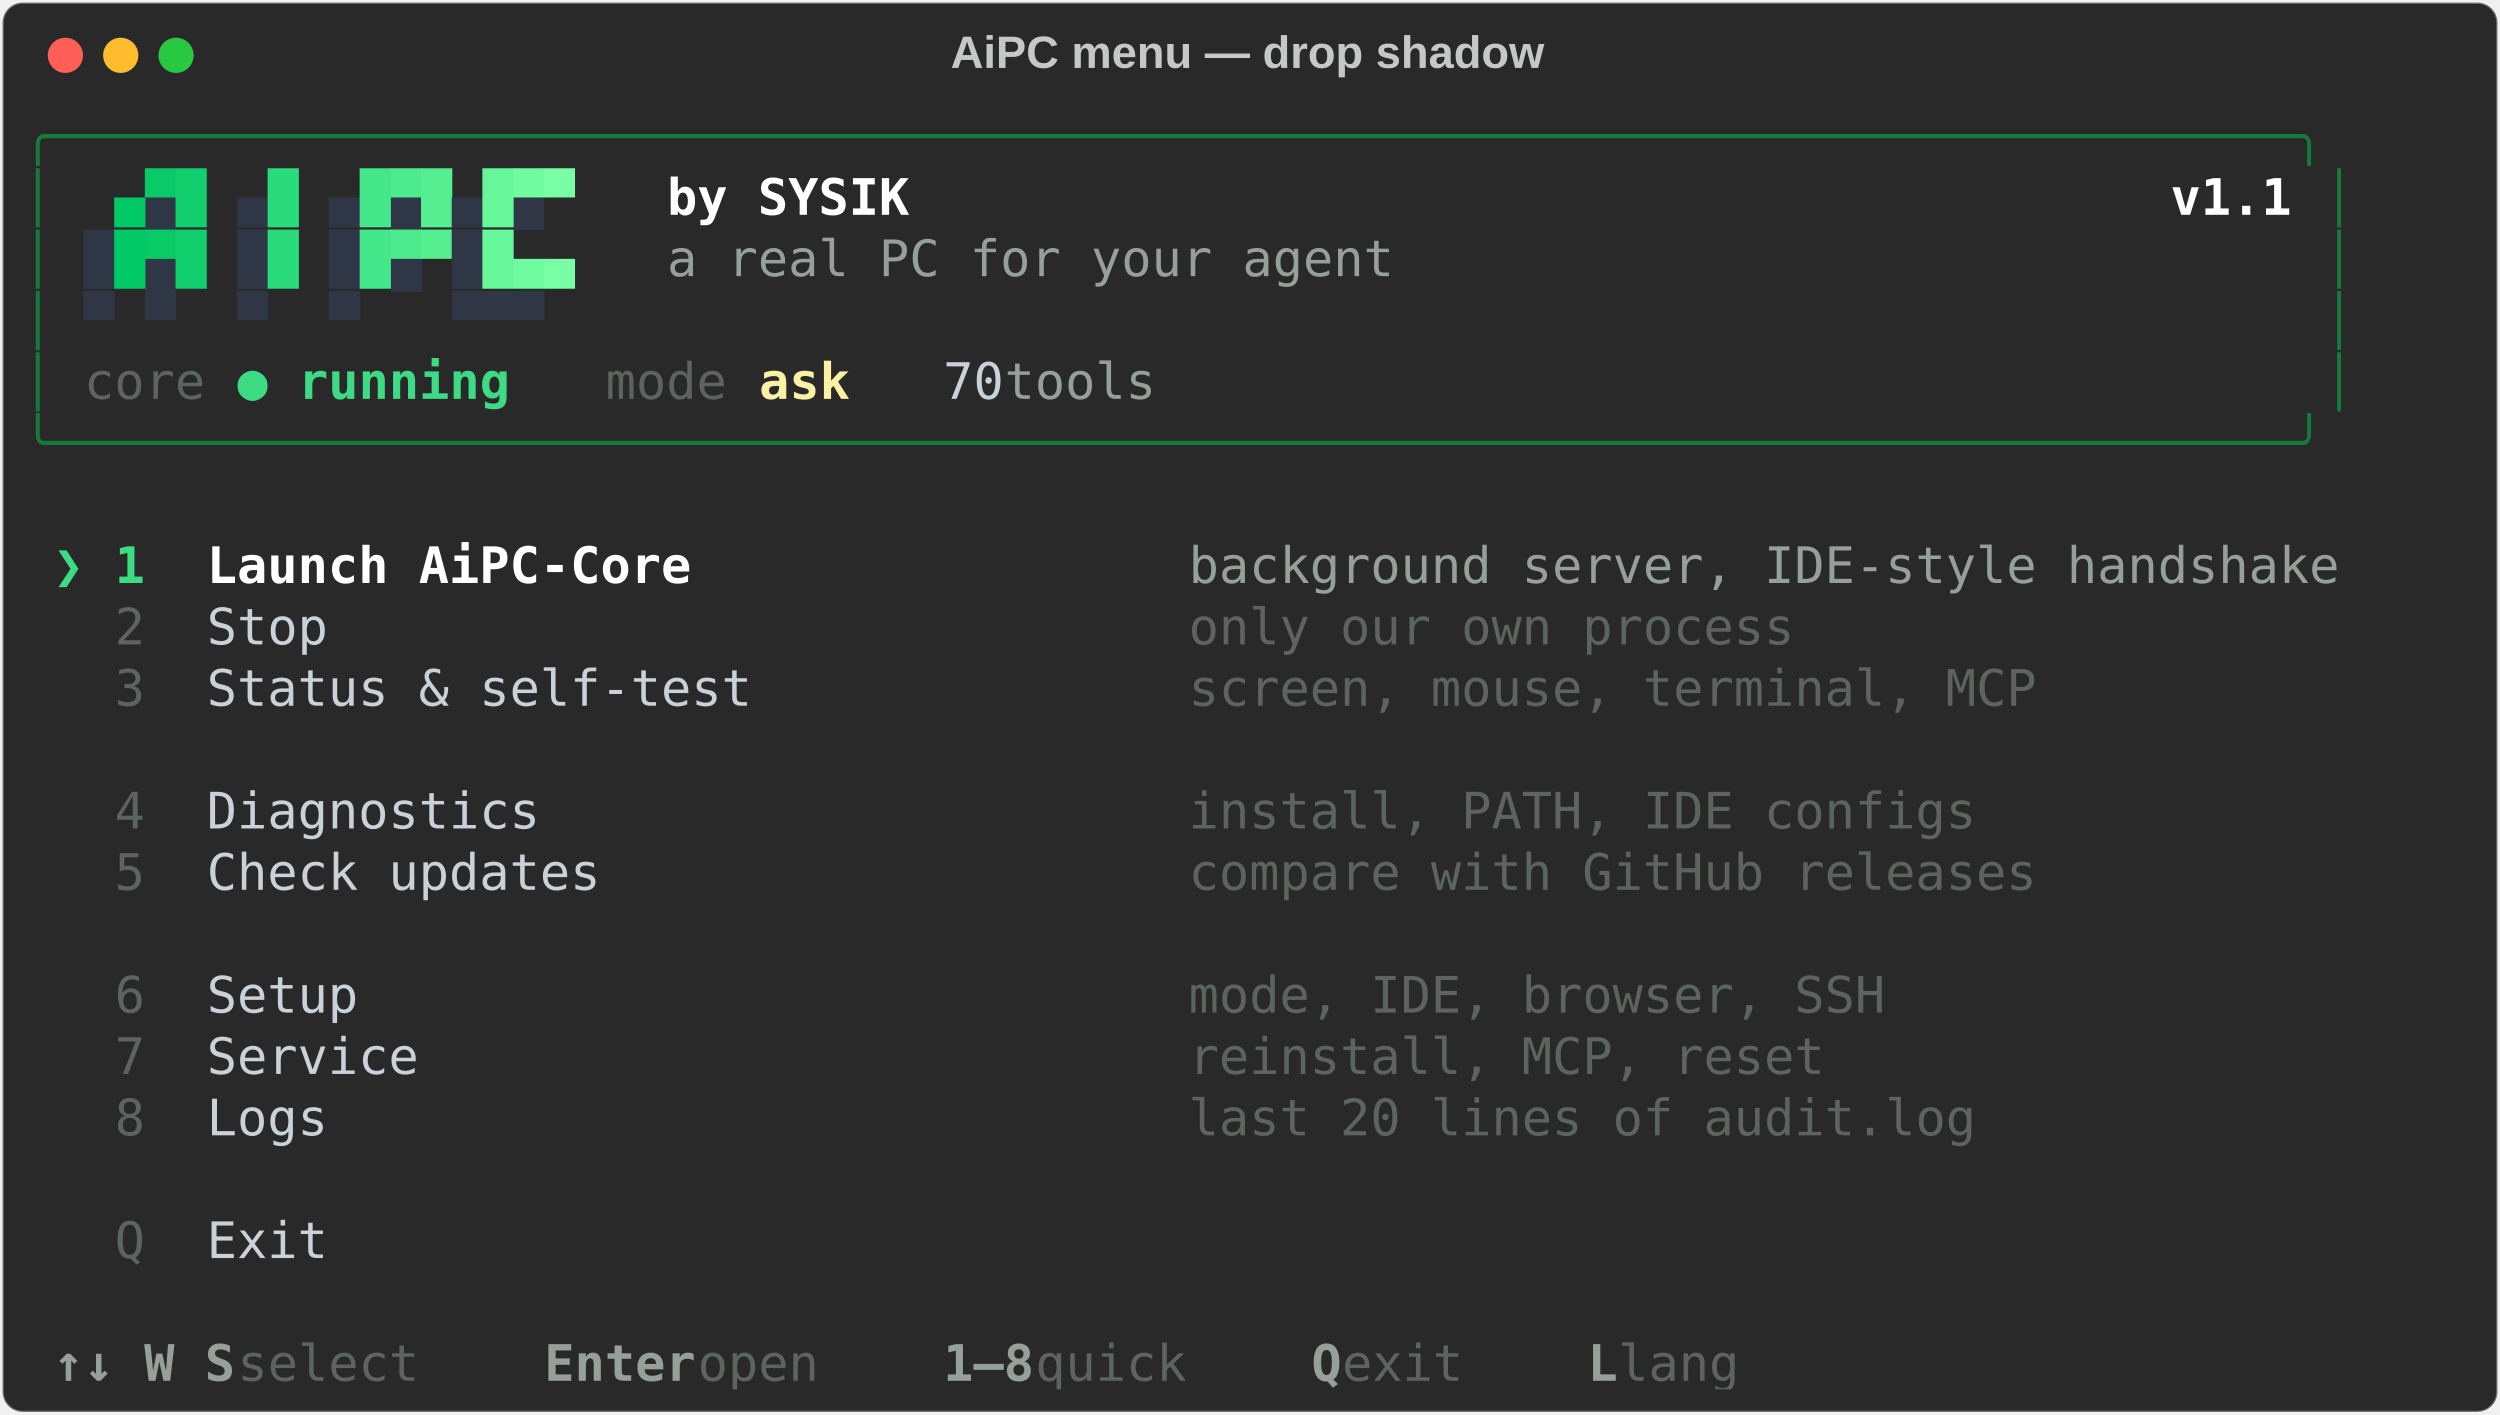
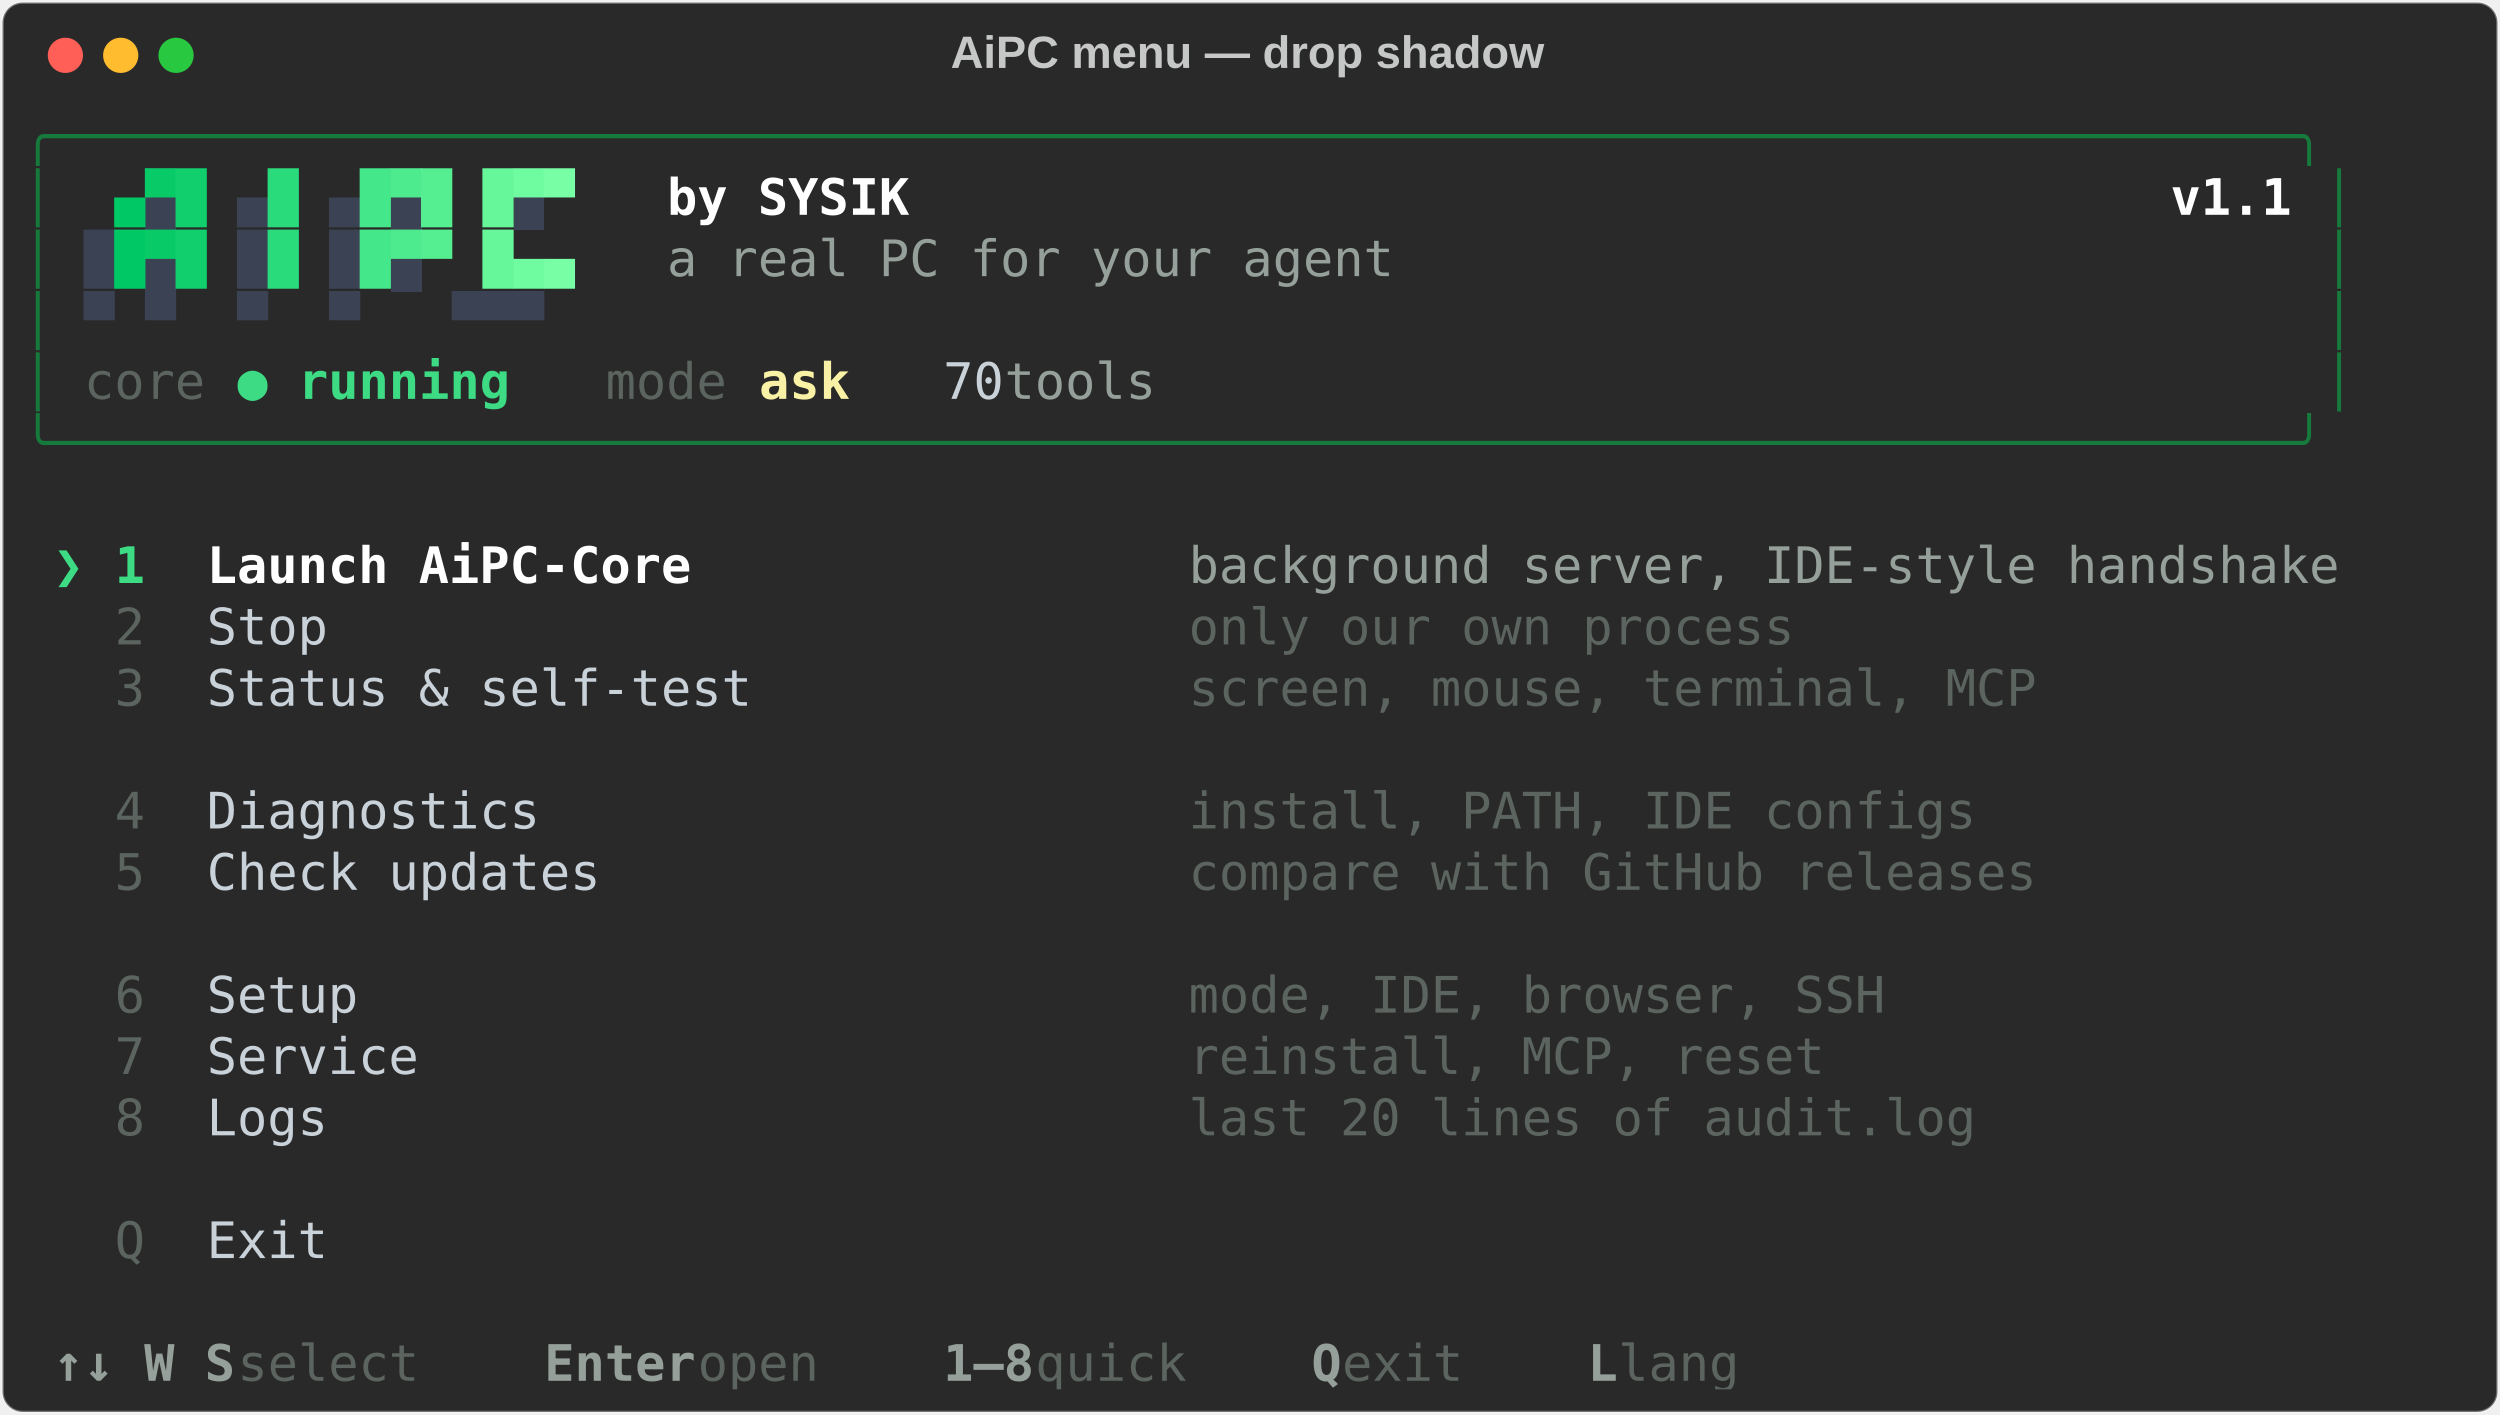
<svg xmlns="http://www.w3.org/2000/svg" class="rich-terminal" viewBox="0 0 994 562.4">
  <style>

    @font-face {
        font-family: "Fira Code";
        src: local("FiraCode-Regular"),
                url("https://cdnjs.cloudflare.com/ajax/libs/firacode/6.2.0/woff2/FiraCode-Regular.woff2") format("woff2"),
                url("https://cdnjs.cloudflare.com/ajax/libs/firacode/6.2.0/woff/FiraCode-Regular.woff") format("woff");
        font-style: normal;
        font-weight: 400;
    }
    @font-face {
        font-family: "Fira Code";
        src: local("FiraCode-Bold"),
                url("https://cdnjs.cloudflare.com/ajax/libs/firacode/6.2.0/woff2/FiraCode-Bold.woff2") format("woff2"),
                url("https://cdnjs.cloudflare.com/ajax/libs/firacode/6.2.0/woff/FiraCode-Bold.woff") format("woff");
        font-style: bold;
        font-weight: 700;
    }

-     .terminal-1777287614-matrix {
+     .terminal-1736311389-matrix {
        font-family: Fira Code, monospace;
        font-size: 20px;
        line-height: 24.4px;
        font-variant-east-asian: full-width;
    }

-     .terminal-1777287614-title {
+     .terminal-1736311389-title {
        font-size: 18px;
        font-weight: bold;
        font-family: arial;
    }

-     .terminal-1777287614-r1 { fill: #167a3c }
- .terminal-1777287614-r2 { fill: #c5c8c6 }
- .terminal-1777287614-r3 { fill: #00c864;font-weight: bold }
- .terminal-1777287614-r4 { fill: #08cb68;font-weight: bold }
- .terminal-1777287614-r5 { fill: #11cf6d;font-weight: bold }
- .terminal-1777287614-r6 { fill: #2f3645 }
- .terminal-1777287614-r7 { fill: #2adb7b;font-weight: bold }
- .terminal-1777287614-r8 { fill: #44e789;font-weight: bold }
- .terminal-1777287614-r9 { fill: #4deb8d;font-weight: bold }
- .terminal-1777287614-r10 { fill: #55ef92;font-weight: bold }
- .terminal-1777287614-r11 { fill: #66f79b;font-weight: bold }
- .terminal-1777287614-r12 { fill: #6ffba0;font-weight: bold }
- .terminal-1777287614-r13 { fill: #78ffa5;font-weight: bold }
- .terminal-1777287614-r14 { fill: #ffffff;font-weight: bold }
- .terminal-1777287614-r15 { fill: #96a09a }
- .terminal-1777287614-r16 { fill: #5b645f }
- .terminal-1777287614-r17 { fill: #3ddc84;font-weight: bold }
- .terminal-1777287614-r18 { fill: #f9f1a5;font-weight: bold }
- .terminal-1777287614-r19 { fill: #c9d1d9 }
- .terminal-1777287614-r20 { fill: #96a09a;font-weight: bold }
+     .terminal-1736311389-r1 { fill: #167a3c }
+ .terminal-1736311389-r2 { fill: #c5c8c6 }
+ .terminal-1736311389-r3 { fill: #00c864;font-weight: bold }
+ .terminal-1736311389-r4 { fill: #08cb68;font-weight: bold }
+ .terminal-1736311389-r5 { fill: #11cf6d;font-weight: bold }
+ .terminal-1736311389-r6 { fill: #3a4254 }
+ .terminal-1736311389-r7 { fill: #2adb7b;font-weight: bold }
+ .terminal-1736311389-r8 { fill: #44e789;font-weight: bold }
+ .terminal-1736311389-r9 { fill: #4deb8d;font-weight: bold }
+ .terminal-1736311389-r10 { fill: #55ef92;font-weight: bold }
+ .terminal-1736311389-r11 { fill: #66f79b;font-weight: bold }
+ .terminal-1736311389-r12 { fill: #6ffba0;font-weight: bold }
+ .terminal-1736311389-r13 { fill: #78ffa5;font-weight: bold }
+ .terminal-1736311389-r14 { fill: #ffffff;font-weight: bold }
+ .terminal-1736311389-r15 { fill: #96a09a }
+ .terminal-1736311389-r16 { fill: #5b645f }
+ .terminal-1736311389-r17 { fill: #3ddc84;font-weight: bold }
+ .terminal-1736311389-r18 { fill: #f9f1a5;font-weight: bold }
+ .terminal-1736311389-r19 { fill: #c9d1d9 }
+ .terminal-1736311389-r20 { fill: #96a09a;font-weight: bold }
    </style>
  <defs>
-     <clipPath id="terminal-1777287614-clip-terminal">
+     <clipPath id="terminal-1736311389-clip-terminal">
      <rect x="0" y="0" width="975.0" height="511.4" />
    </clipPath>
-     <clipPath id="terminal-1777287614-line-0">
+     <clipPath id="terminal-1736311389-line-0">
      <rect x="0" y="1.5" width="976" height="24.65" />
    </clipPath>
-     <clipPath id="terminal-1777287614-line-1">
+     <clipPath id="terminal-1736311389-line-1">
      <rect x="0" y="25.9" width="976" height="24.65" />
    </clipPath>
-     <clipPath id="terminal-1777287614-line-2">
+     <clipPath id="terminal-1736311389-line-2">
      <rect x="0" y="50.3" width="976" height="24.65" />
    </clipPath>
-     <clipPath id="terminal-1777287614-line-3">
+     <clipPath id="terminal-1736311389-line-3">
      <rect x="0" y="74.7" width="976" height="24.65" />
    </clipPath>
-     <clipPath id="terminal-1777287614-line-4">
+     <clipPath id="terminal-1736311389-line-4">
      <rect x="0" y="99.1" width="976" height="24.65" />
    </clipPath>
-     <clipPath id="terminal-1777287614-line-5">
+     <clipPath id="terminal-1736311389-line-5">
      <rect x="0" y="123.5" width="976" height="24.65" />
    </clipPath>
-     <clipPath id="terminal-1777287614-line-6">
+     <clipPath id="terminal-1736311389-line-6">
      <rect x="0" y="147.9" width="976" height="24.65" />
    </clipPath>
-     <clipPath id="terminal-1777287614-line-7">
+     <clipPath id="terminal-1736311389-line-7">
      <rect x="0" y="172.3" width="976" height="24.65" />
    </clipPath>
-     <clipPath id="terminal-1777287614-line-8">
+     <clipPath id="terminal-1736311389-line-8">
      <rect x="0" y="196.7" width="976" height="24.65" />
    </clipPath>
-     <clipPath id="terminal-1777287614-line-9">
+     <clipPath id="terminal-1736311389-line-9">
      <rect x="0" y="221.1" width="976" height="24.65" />
    </clipPath>
-     <clipPath id="terminal-1777287614-line-10">
+     <clipPath id="terminal-1736311389-line-10">
      <rect x="0" y="245.5" width="976" height="24.65" />
    </clipPath>
-     <clipPath id="terminal-1777287614-line-11">
+     <clipPath id="terminal-1736311389-line-11">
      <rect x="0" y="269.9" width="976" height="24.65" />
    </clipPath>
-     <clipPath id="terminal-1777287614-line-12">
+     <clipPath id="terminal-1736311389-line-12">
      <rect x="0" y="294.3" width="976" height="24.65" />
    </clipPath>
-     <clipPath id="terminal-1777287614-line-13">
+     <clipPath id="terminal-1736311389-line-13">
      <rect x="0" y="318.7" width="976" height="24.65" />
    </clipPath>
-     <clipPath id="terminal-1777287614-line-14">
+     <clipPath id="terminal-1736311389-line-14">
      <rect x="0" y="343.1" width="976" height="24.65" />
    </clipPath>
-     <clipPath id="terminal-1777287614-line-15">
+     <clipPath id="terminal-1736311389-line-15">
      <rect x="0" y="367.5" width="976" height="24.65" />
    </clipPath>
-     <clipPath id="terminal-1777287614-line-16">
+     <clipPath id="terminal-1736311389-line-16">
      <rect x="0" y="391.9" width="976" height="24.65" />
    </clipPath>
-     <clipPath id="terminal-1777287614-line-17">
+     <clipPath id="terminal-1736311389-line-17">
      <rect x="0" y="416.3" width="976" height="24.65" />
    </clipPath>
-     <clipPath id="terminal-1777287614-line-18">
+     <clipPath id="terminal-1736311389-line-18">
      <rect x="0" y="440.7" width="976" height="24.65" />
    </clipPath>
-     <clipPath id="terminal-1777287614-line-19">
+     <clipPath id="terminal-1736311389-line-19">
      <rect x="0" y="465.1" width="976" height="24.65" />
    </clipPath>
  </defs>
  <rect fill="#292929" stroke="rgba(255,255,255,0.35)" stroke-width="1" x="1" y="1" width="992" height="560.4" rx="8" />
-   <text class="terminal-1777287614-title" fill="#c5c8c6" text-anchor="middle" x="496" y="27">AiPC menu — drop shadow</text>
+   <text class="terminal-1736311389-title" fill="#c5c8c6" text-anchor="middle" x="496" y="27">AiPC menu — drop shadow</text>
  <g transform="translate(26,22)">
    <circle cx="0" cy="0" r="7" fill="#ff5f57" />
    <circle cx="22" cy="0" r="7" fill="#febc2e" />
    <circle cx="44" cy="0" r="7" fill="#28c840" />
  </g>
-   <g transform="translate(9, 41)" clip-path="url(#terminal-1777287614-clip-terminal)">
-     <rect fill="#2f3645" x="48.8" y="25.9" width="12.2" height="24.65" shape-rendering="crispEdges" />
-     <rect fill="#2f3645" x="146.4" y="25.9" width="12.2" height="24.65" shape-rendering="crispEdges" />
-     <rect fill="#2f3645" x="195.2" y="25.9" width="12.2" height="24.65" shape-rendering="crispEdges" />
-     <rect fill="#2f3645" x="48.8" y="50.3" width="12.2" height="24.65" shape-rendering="crispEdges" />
-     <rect fill="#2f3645" x="146.4" y="50.3" width="12.2" height="24.65" shape-rendering="crispEdges" />
-     <g class="terminal-1777287614-matrix">
-       <text class="terminal-1777287614-r1" x="0" y="20" textLength="927.2" clip-path="url(#terminal-1777287614-line-0)">╭──────────────────────────────────────────────────────────────────────────╮</text>
-       <text class="terminal-1777287614-r2" x="976" y="20" textLength="12.2" clip-path="url(#terminal-1777287614-line-0)">
- </text>
-       <text class="terminal-1777287614-r1" x="0" y="44.4" textLength="12.2" clip-path="url(#terminal-1777287614-line-1)">│</text>
-       <text class="terminal-1777287614-r3" x="36.6" y="44.4" textLength="12.2" clip-path="url(#terminal-1777287614-line-1)">▄</text>
-       <text class="terminal-1777287614-r4" x="48.8" y="44.4" textLength="12.2" clip-path="url(#terminal-1777287614-line-1)">▀</text>
-       <text class="terminal-1777287614-r5" x="61" y="44.4" textLength="12.2" clip-path="url(#terminal-1777287614-line-1)">█</text>
-       <text class="terminal-1777287614-r6" x="85.4" y="44.4" textLength="12.2" clip-path="url(#terminal-1777287614-line-1)">▄</text>
-       <text class="terminal-1777287614-r7" x="97.6" y="44.4" textLength="12.2" clip-path="url(#terminal-1777287614-line-1)">█</text>
-       <text class="terminal-1777287614-r6" x="122" y="44.4" textLength="12.2" clip-path="url(#terminal-1777287614-line-1)">▄</text>
-       <text class="terminal-1777287614-r8" x="134.2" y="44.4" textLength="12.2" clip-path="url(#terminal-1777287614-line-1)">█</text>
-       <text class="terminal-1777287614-r9" x="146.4" y="44.4" textLength="12.2" clip-path="url(#terminal-1777287614-line-1)">▀</text>
-       <text class="terminal-1777287614-r10" x="158.6" y="44.4" textLength="12.2" clip-path="url(#terminal-1777287614-line-1)">█</text>
-       <text class="terminal-1777287614-r6" x="170.8" y="44.4" textLength="12.2" clip-path="url(#terminal-1777287614-line-1)">▄</text>
-       <text class="terminal-1777287614-r11" x="183" y="44.4" textLength="12.2" clip-path="url(#terminal-1777287614-line-1)">█</text>
-       <text class="terminal-1777287614-r12" x="195.2" y="44.4" textLength="12.2" clip-path="url(#terminal-1777287614-line-1)">▀</text>
-       <text class="terminal-1777287614-r13" x="207.4" y="44.4" textLength="12.2" clip-path="url(#terminal-1777287614-line-1)">▀</text>
-       <text class="terminal-1777287614-r14" x="256.2" y="44.4" textLength="97.6" clip-path="url(#terminal-1777287614-line-1)">by SYSIK</text>
-       <text class="terminal-1777287614-r14" x="854" y="44.4" textLength="48.8" clip-path="url(#terminal-1777287614-line-1)">v1.1</text>
-       <text class="terminal-1777287614-r1" x="915" y="44.4" textLength="12.2" clip-path="url(#terminal-1777287614-line-1)">│</text>
-       <text class="terminal-1777287614-r2" x="976" y="44.4" textLength="12.2" clip-path="url(#terminal-1777287614-line-1)">
- </text>
-       <text class="terminal-1777287614-r1" x="0" y="68.8" textLength="12.2" clip-path="url(#terminal-1777287614-line-2)">│</text>
-       <text class="terminal-1777287614-r6" x="24.4" y="68.8" textLength="12.2" clip-path="url(#terminal-1777287614-line-2)">█</text>
-       <text class="terminal-1777287614-r3" x="36.6" y="68.8" textLength="12.2" clip-path="url(#terminal-1777287614-line-2)">█</text>
-       <text class="terminal-1777287614-r4" x="48.8" y="68.8" textLength="12.2" clip-path="url(#terminal-1777287614-line-2)">▀</text>
-       <text class="terminal-1777287614-r5" x="61" y="68.8" textLength="12.2" clip-path="url(#terminal-1777287614-line-2)">█</text>
-       <text class="terminal-1777287614-r6" x="85.4" y="68.8" textLength="12.2" clip-path="url(#terminal-1777287614-line-2)">█</text>
-       <text class="terminal-1777287614-r7" x="97.6" y="68.8" textLength="12.2" clip-path="url(#terminal-1777287614-line-2)">█</text>
-       <text class="terminal-1777287614-r6" x="122" y="68.8" textLength="12.2" clip-path="url(#terminal-1777287614-line-2)">█</text>
-       <text class="terminal-1777287614-r8" x="134.2" y="68.8" textLength="12.2" clip-path="url(#terminal-1777287614-line-2)">█</text>
-       <text class="terminal-1777287614-r9" x="146.4" y="68.8" textLength="12.2" clip-path="url(#terminal-1777287614-line-2)">▀</text>
-       <text class="terminal-1777287614-r10" x="158.6" y="68.8" textLength="12.2" clip-path="url(#terminal-1777287614-line-2)">▀</text>
-       <text class="terminal-1777287614-r6" x="170.8" y="68.8" textLength="12.2" clip-path="url(#terminal-1777287614-line-2)">█</text>
-       <text class="terminal-1777287614-r11" x="183" y="68.8" textLength="12.2" clip-path="url(#terminal-1777287614-line-2)">█</text>
-       <text class="terminal-1777287614-r12" x="195.2" y="68.8" textLength="12.2" clip-path="url(#terminal-1777287614-line-2)">▄</text>
-       <text class="terminal-1777287614-r13" x="207.4" y="68.8" textLength="12.2" clip-path="url(#terminal-1777287614-line-2)">▄</text>
-       <text class="terminal-1777287614-r15" x="256.2" y="68.8" textLength="292.8" clip-path="url(#terminal-1777287614-line-2)">a real PC for your agent</text>
-       <text class="terminal-1777287614-r1" x="915" y="68.8" textLength="12.2" clip-path="url(#terminal-1777287614-line-2)">│</text>
-       <text class="terminal-1777287614-r2" x="976" y="68.8" textLength="12.2" clip-path="url(#terminal-1777287614-line-2)">
- </text>
-       <text class="terminal-1777287614-r1" x="0" y="93.2" textLength="12.2" clip-path="url(#terminal-1777287614-line-3)">│</text>
-       <text class="terminal-1777287614-r6" x="24.4" y="93.2" textLength="12.2" clip-path="url(#terminal-1777287614-line-3)">▀</text>
-       <text class="terminal-1777287614-r6" x="48.8" y="93.2" textLength="12.2" clip-path="url(#terminal-1777287614-line-3)">▀</text>
-       <text class="terminal-1777287614-r6" x="85.4" y="93.2" textLength="12.2" clip-path="url(#terminal-1777287614-line-3)">▀</text>
-       <text class="terminal-1777287614-r6" x="122" y="93.2" textLength="12.2" clip-path="url(#terminal-1777287614-line-3)">▀</text>
-       <text class="terminal-1777287614-r6" x="170.8" y="93.2" textLength="12.2" clip-path="url(#terminal-1777287614-line-3)">▀</text>
-       <text class="terminal-1777287614-r6" x="183" y="93.2" textLength="12.2" clip-path="url(#terminal-1777287614-line-3)">▀</text>
-       <text class="terminal-1777287614-r6" x="195.2" y="93.2" textLength="12.2" clip-path="url(#terminal-1777287614-line-3)">▀</text>
-       <text class="terminal-1777287614-r1" x="915" y="93.2" textLength="12.2" clip-path="url(#terminal-1777287614-line-3)">│</text>
-       <text class="terminal-1777287614-r2" x="976" y="93.2" textLength="12.2" clip-path="url(#terminal-1777287614-line-3)">
- </text>
-       <text class="terminal-1777287614-r1" x="0" y="117.6" textLength="12.2" clip-path="url(#terminal-1777287614-line-4)">│</text>
-       <text class="terminal-1777287614-r16" x="24.4" y="117.6" textLength="61" clip-path="url(#terminal-1777287614-line-4)">core </text>
-       <text class="terminal-1777287614-r17" x="85.4" y="117.6" textLength="109.8" clip-path="url(#terminal-1777287614-line-4)">● running</text>
-       <text class="terminal-1777287614-r16" x="231.8" y="117.6" textLength="48.8" clip-path="url(#terminal-1777287614-line-4)">mode</text>
-       <text class="terminal-1777287614-r18" x="292.8" y="117.6" textLength="36.6" clip-path="url(#terminal-1777287614-line-4)">ask</text>
-       <text class="terminal-1777287614-r19" x="366" y="117.6" textLength="24.4" clip-path="url(#terminal-1777287614-line-4)">70</text>
-       <text class="terminal-1777287614-r15" x="390.4" y="117.6" textLength="73.2" clip-path="url(#terminal-1777287614-line-4)"> tools</text>
-       <text class="terminal-1777287614-r1" x="915" y="117.6" textLength="12.2" clip-path="url(#terminal-1777287614-line-4)">│</text>
-       <text class="terminal-1777287614-r2" x="976" y="117.6" textLength="12.2" clip-path="url(#terminal-1777287614-line-4)">
- </text>
-       <text class="terminal-1777287614-r1" x="0" y="142" textLength="927.2" clip-path="url(#terminal-1777287614-line-5)">╰──────────────────────────────────────────────────────────────────────────╯</text>
-       <text class="terminal-1777287614-r2" x="976" y="142" textLength="12.2" clip-path="url(#terminal-1777287614-line-5)">
- </text>
-       <text class="terminal-1777287614-r2" x="976" y="166.4" textLength="12.2" clip-path="url(#terminal-1777287614-line-6)">
- </text>
-       <text class="terminal-1777287614-r17" x="12.2" y="190.8" textLength="12.2" clip-path="url(#terminal-1777287614-line-7)">❯</text>
-       <text class="terminal-1777287614-r17" x="36.6" y="190.8" textLength="12.2" clip-path="url(#terminal-1777287614-line-7)">1</text>
-       <text class="terminal-1777287614-r14" x="73.2" y="190.8" textLength="390.4" clip-path="url(#terminal-1777287614-line-7)">Launch AiPC-Core                </text>
-       <text class="terminal-1777287614-r15" x="463.6" y="190.8" textLength="463.6" clip-path="url(#terminal-1777287614-line-7)">background server, IDE-style handshake</text>
-       <text class="terminal-1777287614-r2" x="976" y="190.8" textLength="12.2" clip-path="url(#terminal-1777287614-line-7)">
- </text>
-       <text class="terminal-1777287614-r16" x="36.6" y="215.2" textLength="12.2" clip-path="url(#terminal-1777287614-line-8)">2</text>
-       <text class="terminal-1777287614-r19" x="73.2" y="215.2" textLength="390.4" clip-path="url(#terminal-1777287614-line-8)">Stop                            </text>
-       <text class="terminal-1777287614-r16" x="463.6" y="215.2" textLength="244" clip-path="url(#terminal-1777287614-line-8)">only our own process</text>
-       <text class="terminal-1777287614-r2" x="976" y="215.2" textLength="12.2" clip-path="url(#terminal-1777287614-line-8)">
- </text>
-       <text class="terminal-1777287614-r16" x="36.6" y="239.6" textLength="12.2" clip-path="url(#terminal-1777287614-line-9)">3</text>
-       <text class="terminal-1777287614-r19" x="73.2" y="239.6" textLength="390.4" clip-path="url(#terminal-1777287614-line-9)">Status &amp; self-test              </text>
-       <text class="terminal-1777287614-r16" x="463.6" y="239.6" textLength="341.6" clip-path="url(#terminal-1777287614-line-9)">screen, mouse, terminal, MCP</text>
-       <text class="terminal-1777287614-r2" x="976" y="239.6" textLength="12.2" clip-path="url(#terminal-1777287614-line-9)">
- </text>
-       <text class="terminal-1777287614-r2" x="976" y="264" textLength="12.2" clip-path="url(#terminal-1777287614-line-10)">
- </text>
-       <text class="terminal-1777287614-r16" x="36.6" y="288.4" textLength="12.2" clip-path="url(#terminal-1777287614-line-11)">4</text>
-       <text class="terminal-1777287614-r19" x="73.2" y="288.4" textLength="390.4" clip-path="url(#terminal-1777287614-line-11)">Diagnostics                     </text>
-       <text class="terminal-1777287614-r16" x="463.6" y="288.4" textLength="317.2" clip-path="url(#terminal-1777287614-line-11)">install, PATH, IDE configs</text>
-       <text class="terminal-1777287614-r2" x="976" y="288.4" textLength="12.2" clip-path="url(#terminal-1777287614-line-11)">
- </text>
-       <text class="terminal-1777287614-r16" x="36.6" y="312.8" textLength="12.2" clip-path="url(#terminal-1777287614-line-12)">5</text>
-       <text class="terminal-1777287614-r19" x="73.2" y="312.8" textLength="390.4" clip-path="url(#terminal-1777287614-line-12)">Check updates                   </text>
-       <text class="terminal-1777287614-r16" x="463.6" y="312.8" textLength="341.6" clip-path="url(#terminal-1777287614-line-12)">compare with GitHub releases</text>
-       <text class="terminal-1777287614-r2" x="976" y="312.8" textLength="12.2" clip-path="url(#terminal-1777287614-line-12)">
- </text>
-       <text class="terminal-1777287614-r2" x="976" y="337.2" textLength="12.2" clip-path="url(#terminal-1777287614-line-13)">
- </text>
-       <text class="terminal-1777287614-r16" x="36.6" y="361.6" textLength="12.2" clip-path="url(#terminal-1777287614-line-14)">6</text>
-       <text class="terminal-1777287614-r19" x="73.2" y="361.6" textLength="390.4" clip-path="url(#terminal-1777287614-line-14)">Setup                           </text>
-       <text class="terminal-1777287614-r16" x="463.6" y="361.6" textLength="280.6" clip-path="url(#terminal-1777287614-line-14)">mode, IDE, browser, SSH</text>
-       <text class="terminal-1777287614-r2" x="976" y="361.6" textLength="12.2" clip-path="url(#terminal-1777287614-line-14)">
- </text>
-       <text class="terminal-1777287614-r16" x="36.6" y="386" textLength="12.2" clip-path="url(#terminal-1777287614-line-15)">7</text>
-       <text class="terminal-1777287614-r19" x="73.2" y="386" textLength="390.4" clip-path="url(#terminal-1777287614-line-15)">Service                         </text>
-       <text class="terminal-1777287614-r16" x="463.6" y="386" textLength="256.2" clip-path="url(#terminal-1777287614-line-15)">reinstall, MCP, reset</text>
-       <text class="terminal-1777287614-r2" x="976" y="386" textLength="12.2" clip-path="url(#terminal-1777287614-line-15)">
- </text>
-       <text class="terminal-1777287614-r16" x="36.6" y="410.4" textLength="12.2" clip-path="url(#terminal-1777287614-line-16)">8</text>
-       <text class="terminal-1777287614-r19" x="73.2" y="410.4" textLength="390.4" clip-path="url(#terminal-1777287614-line-16)">Logs                            </text>
-       <text class="terminal-1777287614-r16" x="463.6" y="410.4" textLength="317.2" clip-path="url(#terminal-1777287614-line-16)">last 20 lines of audit.log</text>
-       <text class="terminal-1777287614-r2" x="976" y="410.4" textLength="12.2" clip-path="url(#terminal-1777287614-line-16)">
- </text>
-       <text class="terminal-1777287614-r2" x="976" y="434.8" textLength="12.2" clip-path="url(#terminal-1777287614-line-17)">
- </text>
-       <text class="terminal-1777287614-r16" x="36.6" y="459.2" textLength="12.2" clip-path="url(#terminal-1777287614-line-18)">Q</text>
-       <text class="terminal-1777287614-r19" x="73.2" y="459.2" textLength="48.8" clip-path="url(#terminal-1777287614-line-18)">Exit</text>
-       <text class="terminal-1777287614-r2" x="976" y="459.2" textLength="12.2" clip-path="url(#terminal-1777287614-line-18)">
- </text>
-       <text class="terminal-1777287614-r2" x="976" y="483.6" textLength="12.2" clip-path="url(#terminal-1777287614-line-19)">
- </text>
-       <text class="terminal-1777287614-r20" x="12.2" y="508" textLength="73.2" clip-path="url(#terminal-1777287614-line-20)">↑↓ W S</text>
-       <text class="terminal-1777287614-r16" x="85.4" y="508" textLength="85.4" clip-path="url(#terminal-1777287614-line-20)"> select</text>
-       <text class="terminal-1777287614-r20" x="207.4" y="508" textLength="61" clip-path="url(#terminal-1777287614-line-20)">Enter</text>
-       <text class="terminal-1777287614-r16" x="268.4" y="508" textLength="61" clip-path="url(#terminal-1777287614-line-20)"> open</text>
-       <text class="terminal-1777287614-r20" x="366" y="508" textLength="36.6" clip-path="url(#terminal-1777287614-line-20)">1–8</text>
-       <text class="terminal-1777287614-r16" x="402.6" y="508" textLength="73.2" clip-path="url(#terminal-1777287614-line-20)"> quick</text>
-       <text class="terminal-1777287614-r20" x="512.4" y="508" textLength="12.2" clip-path="url(#terminal-1777287614-line-20)">Q</text>
-       <text class="terminal-1777287614-r16" x="524.6" y="508" textLength="61" clip-path="url(#terminal-1777287614-line-20)"> exit</text>
-       <text class="terminal-1777287614-r20" x="622.2" y="508" textLength="12.2" clip-path="url(#terminal-1777287614-line-20)">L</text>
-       <text class="terminal-1777287614-r16" x="634.4" y="508" textLength="61" clip-path="url(#terminal-1777287614-line-20)"> lang</text>
-       <text class="terminal-1777287614-r2" x="976" y="508" textLength="12.2" clip-path="url(#terminal-1777287614-line-20)">
+   <g transform="translate(9, 41)" clip-path="url(#terminal-1736311389-clip-terminal)">
+     <rect fill="#3a4254" x="48.8" y="25.9" width="12.2" height="24.65" shape-rendering="crispEdges" />
+     <rect fill="#3a4254" x="146.4" y="25.9" width="12.2" height="24.65" shape-rendering="crispEdges" />
+     <rect fill="#3a4254" x="195.2" y="25.9" width="12.2" height="24.65" shape-rendering="crispEdges" />
+     <rect fill="#3a4254" x="48.8" y="50.3" width="12.2" height="24.65" shape-rendering="crispEdges" />
+     <rect fill="#3a4254" x="146.4" y="50.3" width="12.2" height="24.65" shape-rendering="crispEdges" />
+     <g class="terminal-1736311389-matrix">
+       <text class="terminal-1736311389-r1" x="0" y="20" textLength="927.2" clip-path="url(#terminal-1736311389-line-0)">╭──────────────────────────────────────────────────────────────────────────╮</text>
+       <text class="terminal-1736311389-r2" x="976" y="20" textLength="12.2" clip-path="url(#terminal-1736311389-line-0)">
+ </text>
+       <text class="terminal-1736311389-r1" x="0" y="44.4" textLength="12.2" clip-path="url(#terminal-1736311389-line-1)">│</text>
+       <text class="terminal-1736311389-r3" x="36.6" y="44.4" textLength="12.2" clip-path="url(#terminal-1736311389-line-1)">▄</text>
+       <text class="terminal-1736311389-r4" x="48.8" y="44.4" textLength="12.2" clip-path="url(#terminal-1736311389-line-1)">▀</text>
+       <text class="terminal-1736311389-r5" x="61" y="44.4" textLength="12.2" clip-path="url(#terminal-1736311389-line-1)">█</text>
+       <text class="terminal-1736311389-r6" x="85.4" y="44.4" textLength="12.2" clip-path="url(#terminal-1736311389-line-1)">▄</text>
+       <text class="terminal-1736311389-r7" x="97.6" y="44.4" textLength="12.2" clip-path="url(#terminal-1736311389-line-1)">█</text>
+       <text class="terminal-1736311389-r6" x="122" y="44.4" textLength="12.2" clip-path="url(#terminal-1736311389-line-1)">▄</text>
+       <text class="terminal-1736311389-r8" x="134.2" y="44.4" textLength="12.2" clip-path="url(#terminal-1736311389-line-1)">█</text>
+       <text class="terminal-1736311389-r9" x="146.4" y="44.4" textLength="12.2" clip-path="url(#terminal-1736311389-line-1)">▀</text>
+       <text class="terminal-1736311389-r10" x="158.6" y="44.4" textLength="12.2" clip-path="url(#terminal-1736311389-line-1)">█</text>
+       <text class="terminal-1736311389-r11" x="183" y="44.4" textLength="12.2" clip-path="url(#terminal-1736311389-line-1)">█</text>
+       <text class="terminal-1736311389-r12" x="195.2" y="44.4" textLength="12.2" clip-path="url(#terminal-1736311389-line-1)">▀</text>
+       <text class="terminal-1736311389-r13" x="207.4" y="44.4" textLength="12.2" clip-path="url(#terminal-1736311389-line-1)">▀</text>
+       <text class="terminal-1736311389-r14" x="256.2" y="44.4" textLength="97.6" clip-path="url(#terminal-1736311389-line-1)">by SYSIK</text>
+       <text class="terminal-1736311389-r14" x="854" y="44.4" textLength="48.8" clip-path="url(#terminal-1736311389-line-1)">v1.1</text>
+       <text class="terminal-1736311389-r1" x="915" y="44.4" textLength="12.2" clip-path="url(#terminal-1736311389-line-1)">│</text>
+       <text class="terminal-1736311389-r2" x="976" y="44.4" textLength="12.2" clip-path="url(#terminal-1736311389-line-1)">
+ </text>
+       <text class="terminal-1736311389-r1" x="0" y="68.8" textLength="12.2" clip-path="url(#terminal-1736311389-line-2)">│</text>
+       <text class="terminal-1736311389-r6" x="24.4" y="68.8" textLength="12.2" clip-path="url(#terminal-1736311389-line-2)">█</text>
+       <text class="terminal-1736311389-r3" x="36.6" y="68.8" textLength="12.2" clip-path="url(#terminal-1736311389-line-2)">█</text>
+       <text class="terminal-1736311389-r4" x="48.8" y="68.8" textLength="12.2" clip-path="url(#terminal-1736311389-line-2)">▀</text>
+       <text class="terminal-1736311389-r5" x="61" y="68.8" textLength="12.2" clip-path="url(#terminal-1736311389-line-2)">█</text>
+       <text class="terminal-1736311389-r6" x="85.4" y="68.8" textLength="12.2" clip-path="url(#terminal-1736311389-line-2)">█</text>
+       <text class="terminal-1736311389-r7" x="97.6" y="68.8" textLength="12.2" clip-path="url(#terminal-1736311389-line-2)">█</text>
+       <text class="terminal-1736311389-r6" x="122" y="68.8" textLength="12.2" clip-path="url(#terminal-1736311389-line-2)">█</text>
+       <text class="terminal-1736311389-r8" x="134.2" y="68.8" textLength="12.2" clip-path="url(#terminal-1736311389-line-2)">█</text>
+       <text class="terminal-1736311389-r9" x="146.4" y="68.8" textLength="12.2" clip-path="url(#terminal-1736311389-line-2)">▀</text>
+       <text class="terminal-1736311389-r10" x="158.6" y="68.8" textLength="12.2" clip-path="url(#terminal-1736311389-line-2)">▀</text>
+       <text class="terminal-1736311389-r11" x="183" y="68.8" textLength="12.2" clip-path="url(#terminal-1736311389-line-2)">█</text>
+       <text class="terminal-1736311389-r12" x="195.2" y="68.8" textLength="12.2" clip-path="url(#terminal-1736311389-line-2)">▄</text>
+       <text class="terminal-1736311389-r13" x="207.4" y="68.8" textLength="12.2" clip-path="url(#terminal-1736311389-line-2)">▄</text>
+       <text class="terminal-1736311389-r15" x="256.2" y="68.8" textLength="292.8" clip-path="url(#terminal-1736311389-line-2)">a real PC for your agent</text>
+       <text class="terminal-1736311389-r1" x="915" y="68.8" textLength="12.2" clip-path="url(#terminal-1736311389-line-2)">│</text>
+       <text class="terminal-1736311389-r2" x="976" y="68.8" textLength="12.2" clip-path="url(#terminal-1736311389-line-2)">
+ </text>
+       <text class="terminal-1736311389-r1" x="0" y="93.2" textLength="12.2" clip-path="url(#terminal-1736311389-line-3)">│</text>
+       <text class="terminal-1736311389-r6" x="24.4" y="93.2" textLength="12.2" clip-path="url(#terminal-1736311389-line-3)">▀</text>
+       <text class="terminal-1736311389-r6" x="48.8" y="93.2" textLength="12.2" clip-path="url(#terminal-1736311389-line-3)">▀</text>
+       <text class="terminal-1736311389-r6" x="85.4" y="93.2" textLength="12.2" clip-path="url(#terminal-1736311389-line-3)">▀</text>
+       <text class="terminal-1736311389-r6" x="122" y="93.2" textLength="12.2" clip-path="url(#terminal-1736311389-line-3)">▀</text>
+       <text class="terminal-1736311389-r6" x="170.8" y="93.2" textLength="12.2" clip-path="url(#terminal-1736311389-line-3)">▀</text>
+       <text class="terminal-1736311389-r6" x="183" y="93.2" textLength="12.2" clip-path="url(#terminal-1736311389-line-3)">▀</text>
+       <text class="terminal-1736311389-r6" x="195.2" y="93.2" textLength="12.2" clip-path="url(#terminal-1736311389-line-3)">▀</text>
+       <text class="terminal-1736311389-r1" x="915" y="93.2" textLength="12.2" clip-path="url(#terminal-1736311389-line-3)">│</text>
+       <text class="terminal-1736311389-r2" x="976" y="93.2" textLength="12.2" clip-path="url(#terminal-1736311389-line-3)">
+ </text>
+       <text class="terminal-1736311389-r1" x="0" y="117.6" textLength="12.2" clip-path="url(#terminal-1736311389-line-4)">│</text>
+       <text class="terminal-1736311389-r16" x="24.4" y="117.6" textLength="61" clip-path="url(#terminal-1736311389-line-4)">core </text>
+       <text class="terminal-1736311389-r17" x="85.4" y="117.6" textLength="109.8" clip-path="url(#terminal-1736311389-line-4)">● running</text>
+       <text class="terminal-1736311389-r16" x="231.8" y="117.6" textLength="48.8" clip-path="url(#terminal-1736311389-line-4)">mode</text>
+       <text class="terminal-1736311389-r18" x="292.8" y="117.6" textLength="36.6" clip-path="url(#terminal-1736311389-line-4)">ask</text>
+       <text class="terminal-1736311389-r19" x="366" y="117.6" textLength="24.4" clip-path="url(#terminal-1736311389-line-4)">70</text>
+       <text class="terminal-1736311389-r15" x="390.4" y="117.6" textLength="73.2" clip-path="url(#terminal-1736311389-line-4)"> tools</text>
+       <text class="terminal-1736311389-r1" x="915" y="117.6" textLength="12.2" clip-path="url(#terminal-1736311389-line-4)">│</text>
+       <text class="terminal-1736311389-r2" x="976" y="117.6" textLength="12.2" clip-path="url(#terminal-1736311389-line-4)">
+ </text>
+       <text class="terminal-1736311389-r1" x="0" y="142" textLength="927.2" clip-path="url(#terminal-1736311389-line-5)">╰──────────────────────────────────────────────────────────────────────────╯</text>
+       <text class="terminal-1736311389-r2" x="976" y="142" textLength="12.2" clip-path="url(#terminal-1736311389-line-5)">
+ </text>
+       <text class="terminal-1736311389-r2" x="976" y="166.4" textLength="12.2" clip-path="url(#terminal-1736311389-line-6)">
+ </text>
+       <text class="terminal-1736311389-r17" x="12.2" y="190.8" textLength="12.2" clip-path="url(#terminal-1736311389-line-7)">❯</text>
+       <text class="terminal-1736311389-r17" x="36.6" y="190.8" textLength="12.2" clip-path="url(#terminal-1736311389-line-7)">1</text>
+       <text class="terminal-1736311389-r14" x="73.2" y="190.8" textLength="390.4" clip-path="url(#terminal-1736311389-line-7)">Launch AiPC-Core                </text>
+       <text class="terminal-1736311389-r15" x="463.6" y="190.8" textLength="463.6" clip-path="url(#terminal-1736311389-line-7)">background server, IDE-style handshake</text>
+       <text class="terminal-1736311389-r2" x="976" y="190.8" textLength="12.2" clip-path="url(#terminal-1736311389-line-7)">
+ </text>
+       <text class="terminal-1736311389-r16" x="36.6" y="215.2" textLength="12.2" clip-path="url(#terminal-1736311389-line-8)">2</text>
+       <text class="terminal-1736311389-r19" x="73.2" y="215.2" textLength="390.4" clip-path="url(#terminal-1736311389-line-8)">Stop                            </text>
+       <text class="terminal-1736311389-r16" x="463.6" y="215.2" textLength="244" clip-path="url(#terminal-1736311389-line-8)">only our own process</text>
+       <text class="terminal-1736311389-r2" x="976" y="215.2" textLength="12.2" clip-path="url(#terminal-1736311389-line-8)">
+ </text>
+       <text class="terminal-1736311389-r16" x="36.6" y="239.6" textLength="12.2" clip-path="url(#terminal-1736311389-line-9)">3</text>
+       <text class="terminal-1736311389-r19" x="73.2" y="239.6" textLength="390.4" clip-path="url(#terminal-1736311389-line-9)">Status &amp; self-test              </text>
+       <text class="terminal-1736311389-r16" x="463.6" y="239.6" textLength="341.6" clip-path="url(#terminal-1736311389-line-9)">screen, mouse, terminal, MCP</text>
+       <text class="terminal-1736311389-r2" x="976" y="239.6" textLength="12.2" clip-path="url(#terminal-1736311389-line-9)">
+ </text>
+       <text class="terminal-1736311389-r2" x="976" y="264" textLength="12.2" clip-path="url(#terminal-1736311389-line-10)">
+ </text>
+       <text class="terminal-1736311389-r16" x="36.6" y="288.4" textLength="12.2" clip-path="url(#terminal-1736311389-line-11)">4</text>
+       <text class="terminal-1736311389-r19" x="73.2" y="288.4" textLength="390.4" clip-path="url(#terminal-1736311389-line-11)">Diagnostics                     </text>
+       <text class="terminal-1736311389-r16" x="463.6" y="288.4" textLength="317.2" clip-path="url(#terminal-1736311389-line-11)">install, PATH, IDE configs</text>
+       <text class="terminal-1736311389-r2" x="976" y="288.4" textLength="12.2" clip-path="url(#terminal-1736311389-line-11)">
+ </text>
+       <text class="terminal-1736311389-r16" x="36.6" y="312.8" textLength="12.2" clip-path="url(#terminal-1736311389-line-12)">5</text>
+       <text class="terminal-1736311389-r19" x="73.2" y="312.8" textLength="390.4" clip-path="url(#terminal-1736311389-line-12)">Check updates                   </text>
+       <text class="terminal-1736311389-r16" x="463.6" y="312.8" textLength="341.6" clip-path="url(#terminal-1736311389-line-12)">compare with GitHub releases</text>
+       <text class="terminal-1736311389-r2" x="976" y="312.8" textLength="12.2" clip-path="url(#terminal-1736311389-line-12)">
+ </text>
+       <text class="terminal-1736311389-r2" x="976" y="337.2" textLength="12.2" clip-path="url(#terminal-1736311389-line-13)">
+ </text>
+       <text class="terminal-1736311389-r16" x="36.6" y="361.6" textLength="12.2" clip-path="url(#terminal-1736311389-line-14)">6</text>
+       <text class="terminal-1736311389-r19" x="73.2" y="361.6" textLength="390.4" clip-path="url(#terminal-1736311389-line-14)">Setup                           </text>
+       <text class="terminal-1736311389-r16" x="463.6" y="361.6" textLength="280.6" clip-path="url(#terminal-1736311389-line-14)">mode, IDE, browser, SSH</text>
+       <text class="terminal-1736311389-r2" x="976" y="361.6" textLength="12.2" clip-path="url(#terminal-1736311389-line-14)">
+ </text>
+       <text class="terminal-1736311389-r16" x="36.6" y="386" textLength="12.2" clip-path="url(#terminal-1736311389-line-15)">7</text>
+       <text class="terminal-1736311389-r19" x="73.2" y="386" textLength="390.4" clip-path="url(#terminal-1736311389-line-15)">Service                         </text>
+       <text class="terminal-1736311389-r16" x="463.6" y="386" textLength="256.2" clip-path="url(#terminal-1736311389-line-15)">reinstall, MCP, reset</text>
+       <text class="terminal-1736311389-r2" x="976" y="386" textLength="12.2" clip-path="url(#terminal-1736311389-line-15)">
+ </text>
+       <text class="terminal-1736311389-r16" x="36.6" y="410.4" textLength="12.2" clip-path="url(#terminal-1736311389-line-16)">8</text>
+       <text class="terminal-1736311389-r19" x="73.2" y="410.4" textLength="390.4" clip-path="url(#terminal-1736311389-line-16)">Logs                            </text>
+       <text class="terminal-1736311389-r16" x="463.6" y="410.4" textLength="317.2" clip-path="url(#terminal-1736311389-line-16)">last 20 lines of audit.log</text>
+       <text class="terminal-1736311389-r2" x="976" y="410.4" textLength="12.2" clip-path="url(#terminal-1736311389-line-16)">
+ </text>
+       <text class="terminal-1736311389-r2" x="976" y="434.8" textLength="12.2" clip-path="url(#terminal-1736311389-line-17)">
+ </text>
+       <text class="terminal-1736311389-r16" x="36.6" y="459.2" textLength="12.2" clip-path="url(#terminal-1736311389-line-18)">Q</text>
+       <text class="terminal-1736311389-r19" x="73.2" y="459.2" textLength="48.8" clip-path="url(#terminal-1736311389-line-18)">Exit</text>
+       <text class="terminal-1736311389-r2" x="976" y="459.2" textLength="12.2" clip-path="url(#terminal-1736311389-line-18)">
+ </text>
+       <text class="terminal-1736311389-r2" x="976" y="483.6" textLength="12.2" clip-path="url(#terminal-1736311389-line-19)">
+ </text>
+       <text class="terminal-1736311389-r20" x="12.2" y="508" textLength="73.2" clip-path="url(#terminal-1736311389-line-20)">↑↓ W S</text>
+       <text class="terminal-1736311389-r16" x="85.4" y="508" textLength="85.4" clip-path="url(#terminal-1736311389-line-20)"> select</text>
+       <text class="terminal-1736311389-r20" x="207.4" y="508" textLength="61" clip-path="url(#terminal-1736311389-line-20)">Enter</text>
+       <text class="terminal-1736311389-r16" x="268.4" y="508" textLength="61" clip-path="url(#terminal-1736311389-line-20)"> open</text>
+       <text class="terminal-1736311389-r20" x="366" y="508" textLength="36.6" clip-path="url(#terminal-1736311389-line-20)">1–8</text>
+       <text class="terminal-1736311389-r16" x="402.6" y="508" textLength="73.2" clip-path="url(#terminal-1736311389-line-20)"> quick</text>
+       <text class="terminal-1736311389-r20" x="512.4" y="508" textLength="12.2" clip-path="url(#terminal-1736311389-line-20)">Q</text>
+       <text class="terminal-1736311389-r16" x="524.6" y="508" textLength="61" clip-path="url(#terminal-1736311389-line-20)"> exit</text>
+       <text class="terminal-1736311389-r20" x="622.2" y="508" textLength="12.2" clip-path="url(#terminal-1736311389-line-20)">L</text>
+       <text class="terminal-1736311389-r16" x="634.4" y="508" textLength="61" clip-path="url(#terminal-1736311389-line-20)"> lang</text>
+       <text class="terminal-1736311389-r2" x="976" y="508" textLength="12.2" clip-path="url(#terminal-1736311389-line-20)">
</text>
    </g>
  </g>
</svg>
